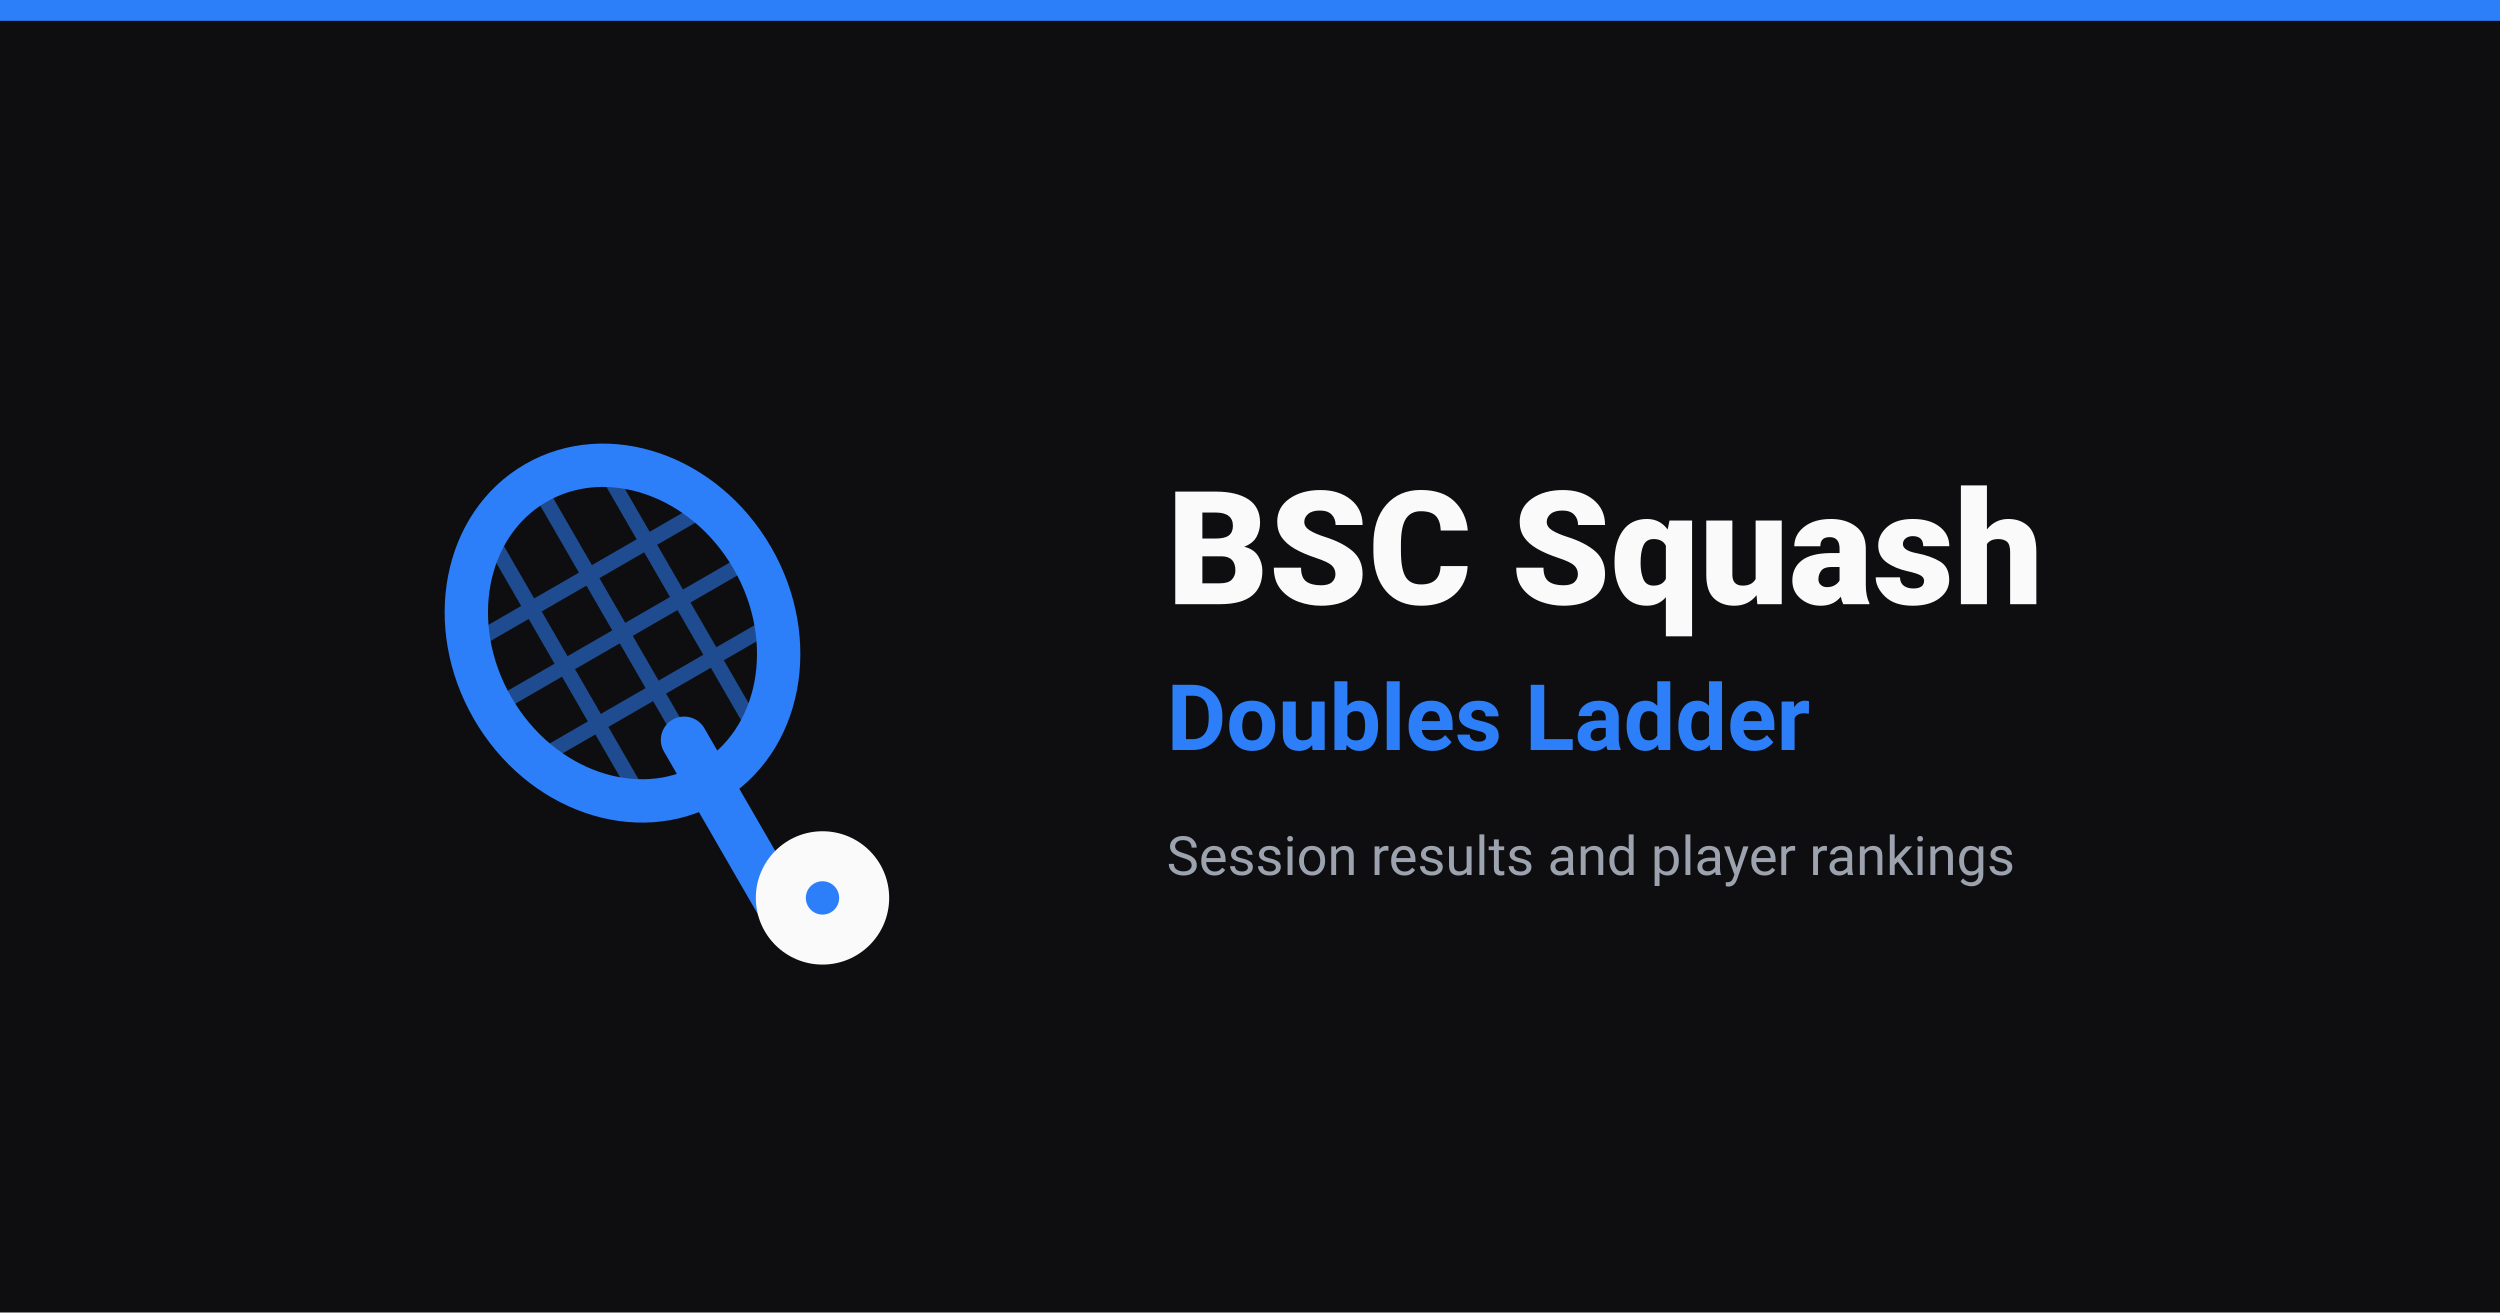
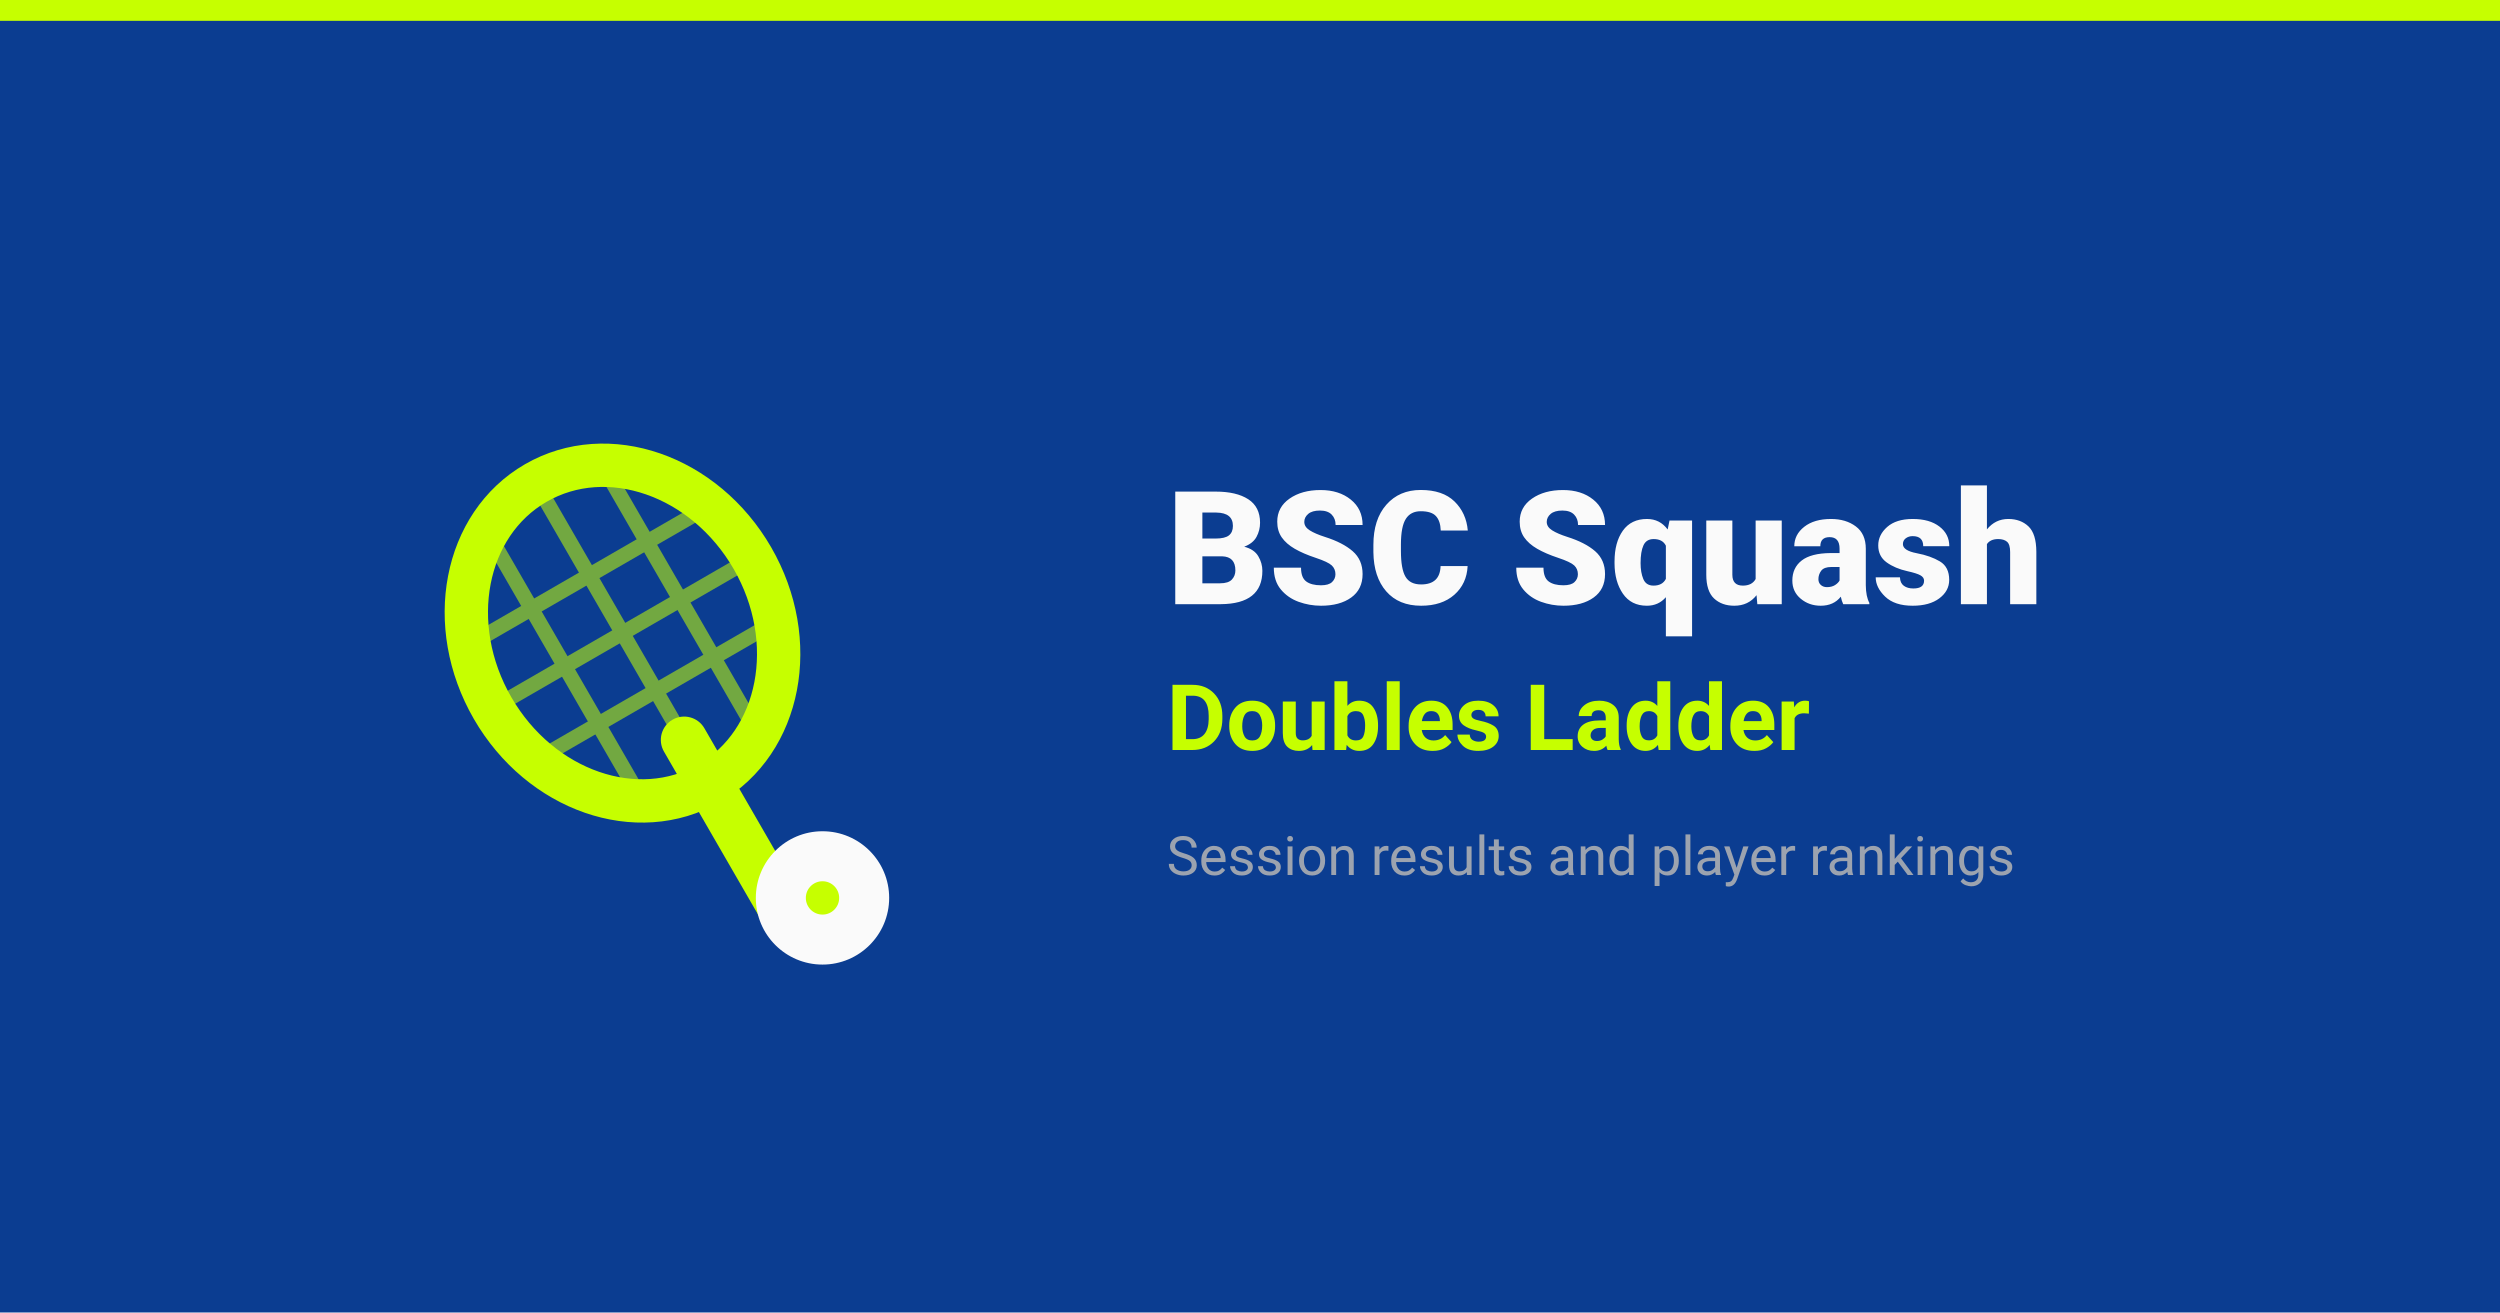
<svg xmlns="http://www.w3.org/2000/svg" width="1200" height="630" viewBox="0 0 1200 630" fill="none">
-   <rect width="1200" height="630" fill="#0E0E10" />
-   <rect x="0" y="0" width="1200" height="10" fill="#2D7FF9" />
+   <rect width="1200" height="630" fill="#0B3D91" />
+   <rect x="0" y="0" width="1200" height="10" fill="#C6FF00" />
  <g transform="translate(150 175) scale(1.6)">
    <g transform="rotate(-30 110 110)">
-       <rect x="103" y="106" width="14" height="76" rx="7" fill="#2D7FF9" />
-       <ellipse cx="110" cy="76" rx="45" ry="52" fill="none" stroke="#2D7FF9" stroke-width="13" />
-       <g stroke="#2D7FF9" stroke-width="4.5" opacity="0.55">
+       <rect x="103" y="106" width="14" height="76" rx="7" fill="#C6FF00" />
+       <ellipse cx="110" cy="76" rx="45" ry="52" fill="none" stroke="#C6FF00" stroke-width="13" />
+       <g stroke="#C6FF00" stroke-width="4.5" opacity="0.55">
        <line x1="90" y1="33" x2="90" y2="119" />
        <line x1="110" y1="28" x2="110" y2="124" />
        <line x1="130" y1="33" x2="130" y2="119" />
        <line x1="72" y1="56" x2="148" y2="56" />
        <line x1="68" y1="76" x2="152" y2="76" />
        <line x1="72" y1="96" x2="148" y2="96" />
      </g>
    </g>
    <circle cx="153" cy="160" r="20" fill="#FAFAFA" />
-     <circle cx="153" cy="160" r="5" fill="#2D7FF9" />
+     <circle cx="153" cy="160" r="5" fill="#C6FF00" />
  </g>
  <text x="560" y="290" font-family="ui-sans-serif, system-ui, -apple-system, Segoe UI, Roboto, sans-serif" font-size="76" font-weight="800" fill="#FAFAFA">BSC Squash</text>
-   <text x="560" y="360" font-family="ui-sans-serif, system-ui, -apple-system, Segoe UI, Roboto, sans-serif" font-size="44" font-weight="600" fill="#2D7FF9">Doubles Ladder</text>
+   <text x="560" y="360" font-family="ui-sans-serif, system-ui, -apple-system, Segoe UI, Roboto, sans-serif" font-size="44" font-weight="600" fill="#C6FF00">Doubles Ladder</text>
  <text x="560" y="420" font-family="ui-sans-serif, system-ui, -apple-system, Segoe UI, Roboto, sans-serif" font-size="26" font-weight="400" fill="#9CA3AF">Session results and player rankings</text>
</svg>
